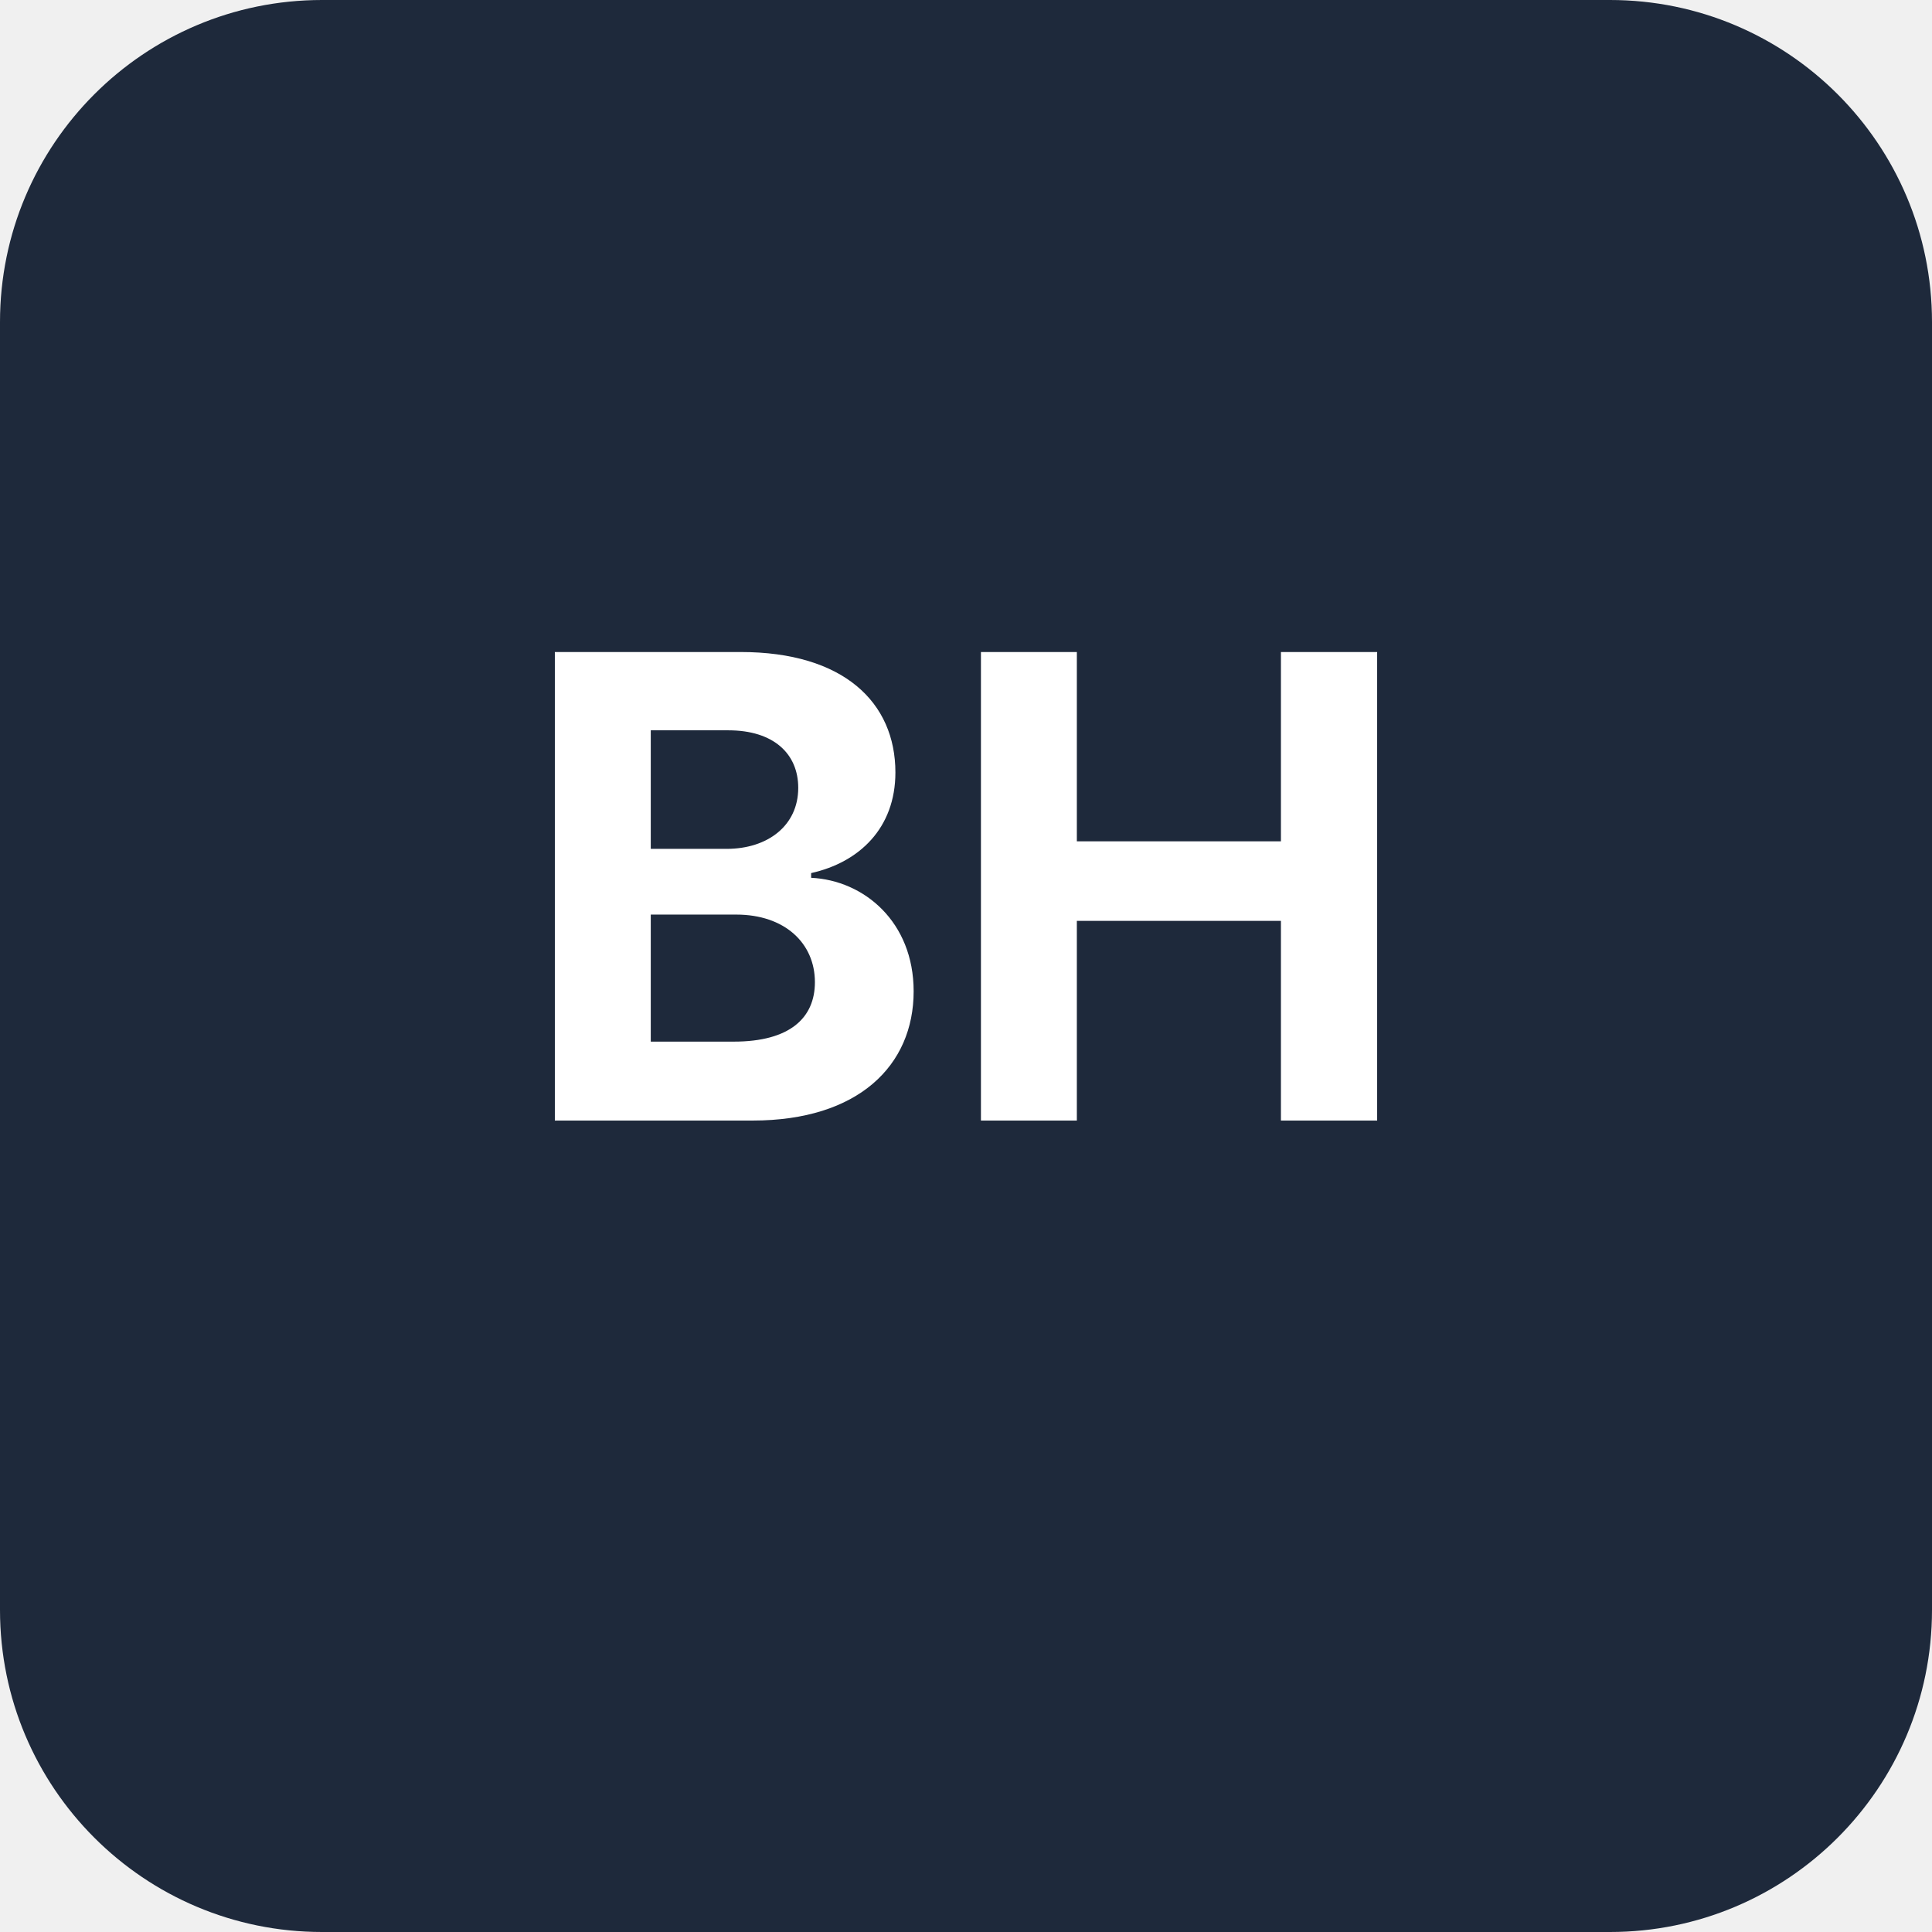
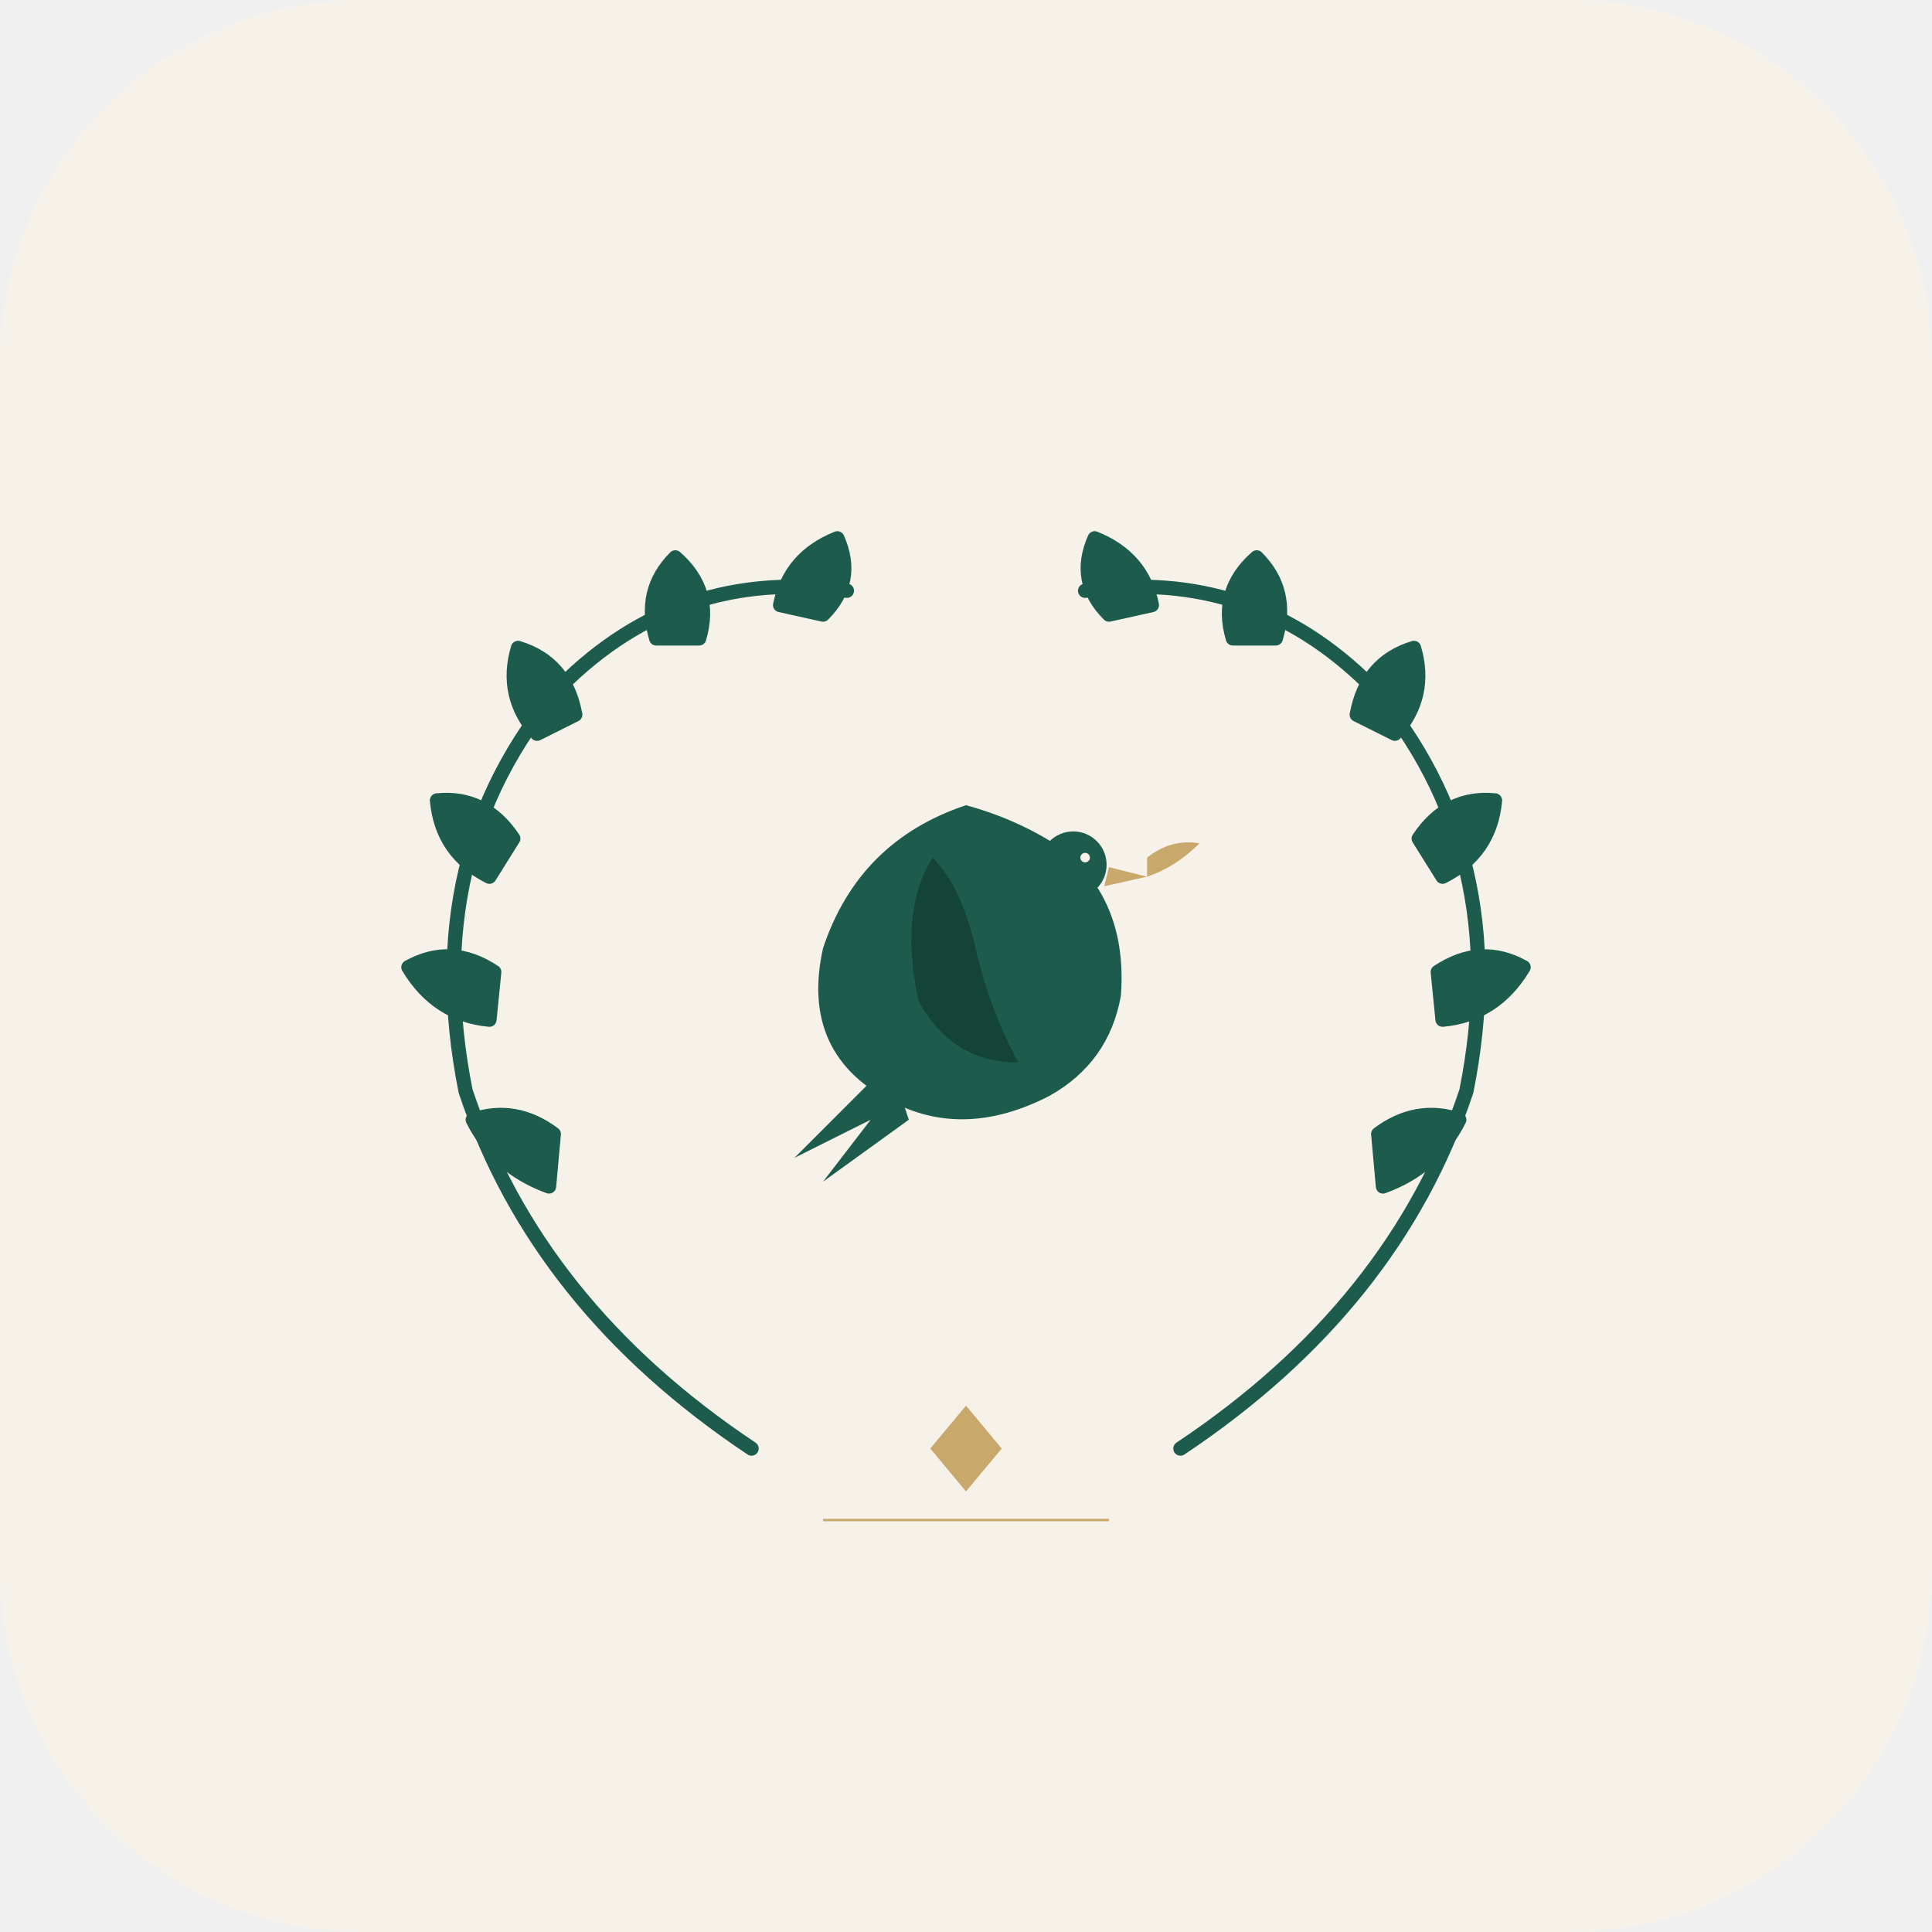
- <svg xmlns="http://www.w3.org/2000/svg" viewBox="0 0 192 192" width="192" height="192">
-   <rect width="192" height="192" rx="32" fill="#1e293b" />
-   <text x="50%" y="58%" text-anchor="middle" font-family="Inter, Arial, sans-serif" font-size="64" font-weight="700" fill="#ffffff">BH</text>
+ <svg xmlns="http://www.w3.org/2000/svg" viewBox="0 0 192 192" width="192" height="192" role="img" aria-label="Apostle Paul Memorial Park">
+   <rect width="192" height="192" rx="36" fill="#F6F2EA" />
+   <g transform="translate(24.96 32.66) scale(0.2368)">
+     <g fill="none" stroke="#1D5C4D" stroke-width="6" stroke-linecap="round" stroke-linejoin="round">
+       <path d="M210 470 Q120 410 90 320 Q70 220 130 150 Q180 100 250 110" />
+       <path d="M125 360 q-22 -8 -32 -28 q18 -6 34 6 z" fill="#1D5C4D" />
+       <path d="M100 290 q-22 -2 -34 -22 q18 -10 36 2 z" fill="#1D5C4D" />
+       <path d="M100 230 q-20 -10 -22 -32 q20 -2 32 16 z" fill="#1D5C4D" />
+       <path d="M120 170 q-14 -16 -8 -36 q20 6 24 28 z" fill="#1D5C4D" />
+       <path d="M170 130 q-6 -20 8 -34 q16 14 10 34 z" fill="#1D5C4D" />
+       <path d="M222 116 q4 -20 24 -28 q8 18 -6 32 z" fill="#1D5C4D" />
+       <path d="M390 470 Q480 410 510 320 Q530 220 470 150 Q420 100 350 110" />
+       <path d="M475 360 q22 -8 32 -28 q-18 -6 -34 6 z" fill="#1D5C4D" />
+       <path d="M500 290 q22 -2 34 -22 q-18 -10 -36 2 z" fill="#1D5C4D" />
+       <path d="M500 230 q20 -10 22 -32 q-20 -2 -32 16 z" fill="#1D5C4D" />
+       <path d="M480 170 q14 -16 8 -36 q-20 6 -24 28 z" fill="#1D5C4D" />
+       <path d="M430 130 q6 -20 -8 -34 q-16 14 -10 34 z" fill="#1D5C4D" />
+       <path d="M378 116 q-4 -20 -24 -28 q-8 18 6 32 z" fill="#1D5C4D" />
+     </g>
+     <path d="M285 470 L300 452 L315 470 L300 488 Z" fill="#C9A96B" />
+     <line x1="240" y1="500" x2="360" y2="500" stroke="#C9A96B" stroke-width="1" />
+     <path d="M300 200 Q255 215 240 260 Q230 305 270 325 Q300 340 335 322 Q360 308 365 280 Q368 240 340 218 Q322 206 300 200 Z" fill="#1D5C4D" />
+     <circle cx="345" cy="225" r="14" fill="#1D5C4D" />
+     <circle cx="350" cy="222" r="2" fill="#F6F2EA" />
+     <path d="M360 226 L376 230 L358 234 Z" fill="#C9A96B" />
+     <path d="M286 222 Q272 244 280 282 Q294 308 322 308 Q310 286 304 260 Q298 234 286 222 Z" fill="#144437" />
+     <path d="M268 308 L228 348 L260 332 L240 358 L276 332 Z" fill="#1D5C4D" />
+     <path d="M376 230 q12 -4 22 -14 q-12 -2 -22 6 z" fill="#C9A96B" />
+   </g>
</svg>
